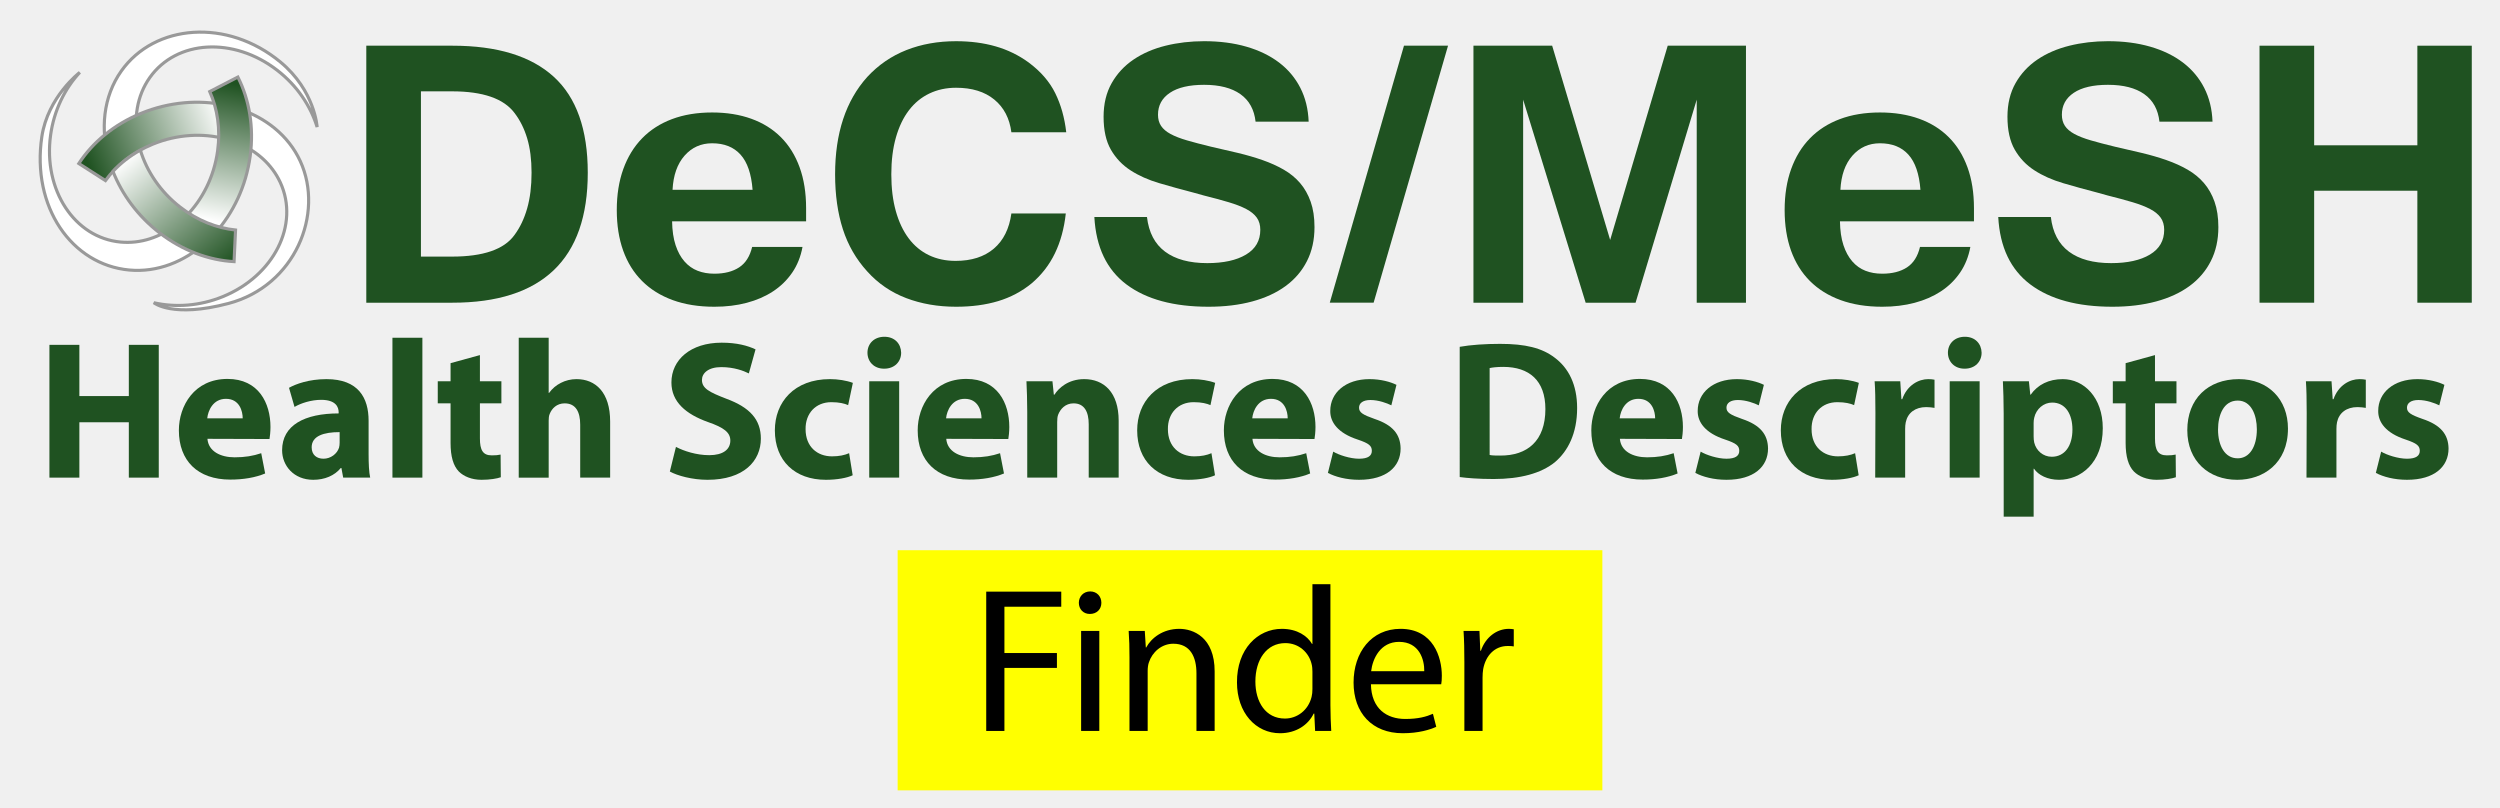
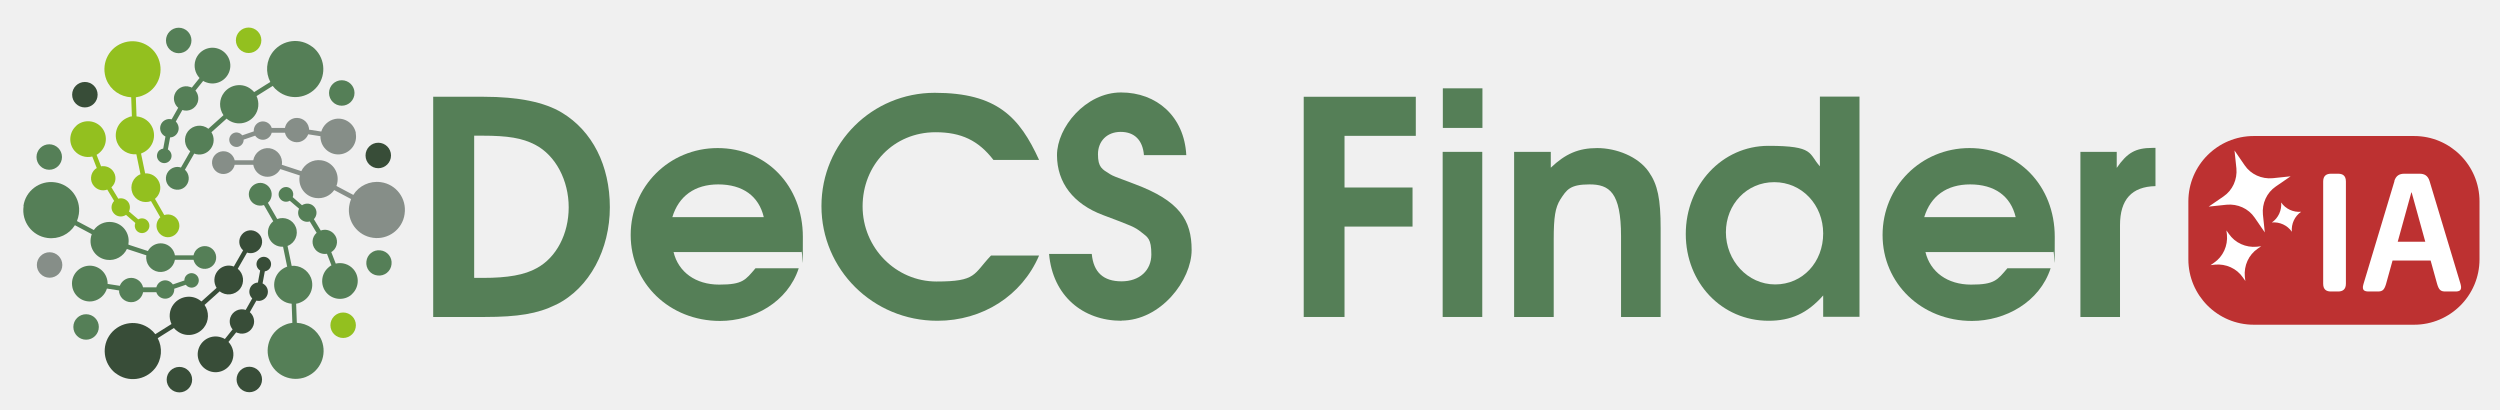
- <svg xmlns="http://www.w3.org/2000/svg" version="1.1" id="Camada_1" x="0px" y="0px" width="774px" height="250px" viewBox="0 0 774 250" enable-background="new 0 0 774 250" xml:space="preserve">
+ <svg xmlns="http://www.w3.org/2000/svg" version="1.1" viewBox="0 0 1452 237.7">
+   <defs>
+     <style>
+       .cls-1 {
+         fill: #868e88;
+       }
+ 
+       .cls-2 {
+         fill: #bd3131;
+       }
+ 
+       .cls-3 {
+         fill: #fff;
+       }
+ 
+       .cls-4 {
+         fill: #557f57;
+       }
+ 
+       .cls-5 {
+         isolation: isolate;
+       }
+ 
+       .cls-6 {
+         fill: #384d38;
+       }
+ 
+       .cls-7 {
+         fill: #93c01f;
+       }
+     </style>
+   </defs>
  <g>
-     <g>
-       <g>
-         <path fill="#1F5221" d="M24.573,106.764v15.859h15.31v-15.859h9.271v41.11h-9.271v-17.14h-15.31v17.14h-9.271v-41.11H24.573     L24.573,106.764z" />
-         <path fill="#1F5221" d="M64.223,135.857c0.305,3.9,4.086,5.729,8.418,5.729c3.172,0,5.732-0.427,8.233-1.276l1.22,6.277     c-3.05,1.281-6.771,1.895-10.796,1.895c-10.125,0-15.92-5.854-15.92-15.248c0-7.563,4.757-15.921,15.065-15.921     c9.638,0,13.297,7.503,13.297,14.886c0,1.586-0.183,2.986-0.304,3.72L64.223,135.857z M75.141,129.518     c0-2.197-0.977-6.041-5.185-6.041c-3.965,0-5.551,3.599-5.795,6.041H75.141z" />
-         <path fill="#1F5221" d="M114.118,140.678c0,2.807,0.123,5.551,0.488,7.196h-8.356l-0.549-2.987h-0.183     c-1.952,2.379-5.001,3.659-8.54,3.659c-6.038,0-9.638-4.392-9.638-9.147c0-7.748,6.953-11.403,17.507-11.403v-0.365     c0-1.587-0.854-3.843-5.43-3.843c-3.05,0-6.282,1.036-8.233,2.193l-1.708-5.917c2.072-1.159,6.16-2.685,11.589-2.685     c9.941,0,13.053,5.855,13.053,12.872V140.678L114.118,140.678z M105.152,133.785c-4.88,0-8.661,1.158-8.661,4.695     c0,2.379,1.585,3.537,3.659,3.537c2.257,0,4.209-1.523,4.818-3.414c0.123-0.487,0.184-1.037,0.184-1.586V133.785L105.152,133.785     z" />
-         <path fill="#1F5221" d="M121.5,104.566h9.271v43.308H121.5V104.566z" />
-         <path fill="#1F5221" d="M148.582,109.936v8.112h6.649v6.83h-6.649v10.858c0,3.6,0.915,5.246,3.66,5.246     c1.282,0,1.891-0.063,2.745-0.246l0.062,7.017c-1.159,0.429-3.416,0.793-5.978,0.793c-2.988,0-5.49-1.036-7.015-2.563     c-1.708-1.771-2.562-4.635-2.562-8.844v-12.262h-3.964v-6.832h3.964v-5.611L148.582,109.936z" />
-         <path fill="#1F5221" d="M160.599,104.566h9.271v17.079h0.122c0.976-1.341,2.196-2.378,3.66-3.11     c1.401-0.732,3.109-1.159,4.816-1.159c5.917,0,10.433,4.087,10.433,13.116v17.383h-9.271v-16.407     c0-3.903-1.342-6.588-4.816-6.588c-2.44,0-3.967,1.586-4.638,3.295c-0.244,0.55-0.305,1.341-0.305,2.013v17.688H160.6     L160.599,104.566L160.599,104.566z" />
-         <path fill="#1F5221" d="M209.275,138.359c2.438,1.281,6.343,2.563,10.308,2.563c4.27,0,6.527-1.77,6.527-4.514     c0-2.501-1.952-4.024-6.895-5.733c-6.831-2.438-11.344-6.221-11.344-12.261c0-7.014,5.917-12.32,15.553-12.32     c4.697,0,8.051,0.915,10.491,2.074l-2.074,7.442c-1.585-0.792-4.574-1.952-8.539-1.952c-4.023,0-5.978,1.891-5.978,3.964     c0,2.624,2.257,3.782,7.624,5.856c7.258,2.686,10.614,6.465,10.614,12.322c0,6.892-5.246,12.748-16.53,12.748     c-4.696,0-9.332-1.28-11.65-2.563L209.275,138.359z" />
-         <path fill="#1F5221" d="M263.989,147.143c-1.647,0.793-4.758,1.403-8.296,1.403c-9.638,0-15.797-5.916-15.797-15.31     c0-8.724,5.977-15.861,17.077-15.861c2.438,0,5.123,0.427,7.074,1.159l-1.464,6.893c-1.098-0.488-2.745-0.915-5.184-0.915     c-4.881,0-8.055,3.478-7.992,8.357c0,5.488,3.661,8.417,8.173,8.417c2.196,0,3.904-0.365,5.307-0.978L263.989,147.143z" />
-         <path fill="#1F5221" d="M273.688,114.145c-3.109,0-5.122-2.196-5.122-4.941c0-2.805,2.072-4.94,5.244-4.94     c3.174,0,5.124,2.135,5.187,4.94c0,2.746-2.013,4.941-5.246,4.941H273.688z M269.113,147.874v-29.827h9.271v29.827H269.113z" />
-         <path fill="#1F5221" d="M292.962,135.857c0.304,3.9,4.086,5.729,8.417,5.729c3.172,0,5.734-0.427,8.234-1.276l1.22,6.277     c-3.049,1.281-6.77,1.895-10.795,1.895c-10.125,0-15.92-5.854-15.92-15.248c0-7.563,4.757-15.921,15.064-15.921     c9.639,0,13.298,7.503,13.298,14.886c0,1.586-0.188,2.986-0.309,3.72L292.962,135.857z M303.88,129.518     c0-2.197-0.976-6.041-5.184-6.041c-3.965,0-5.55,3.599-5.795,6.041H303.88z" />
-         <path fill="#1F5221" d="M318.033,127.563c0-3.721-0.122-6.832-0.244-9.515h8.051l0.426,4.146h0.188     c1.22-1.952,4.209-4.818,9.209-4.818c6.1,0,10.675,4.087,10.675,12.872v17.627h-9.271v-16.527c0-3.845-1.344-6.468-4.694-6.468     c-2.563,0-4.087,1.771-4.757,3.478c-0.245,0.608-0.31,1.467-0.31,2.317v17.2h-9.271L318.033,127.563L318.033,127.563z" />
-         <path fill="#1F5221" d="M376.164,147.143c-1.647,0.793-4.758,1.403-8.296,1.403c-9.636,0-15.797-5.916-15.797-15.31     c0-8.724,5.978-15.861,17.079-15.861c2.438,0,5.123,0.427,7.07,1.159l-1.464,6.893c-1.098-0.488-2.745-0.915-5.184-0.915     c-4.88,0-8.053,3.478-7.991,8.357c0,5.488,3.661,8.417,8.173,8.417c2.196,0,3.904-0.365,5.311-0.978L376.164,147.143z" />
-         <path fill="#1F5221" d="M387.755,135.857c0.304,3.9,4.086,5.729,8.417,5.729c3.171,0,5.733-0.427,8.233-1.276l1.22,6.277     c-3.048,1.281-6.771,1.895-10.794,1.895c-10.126,0-15.921-5.854-15.921-15.248c0-7.563,4.757-15.921,15.063-15.921     c9.642,0,13.301,7.503,13.301,14.886c0,1.586-0.187,2.986-0.308,3.72L387.755,135.857z M398.673,129.518     c0-2.197-0.977-6.041-5.186-6.041c-3.964,0-5.55,3.599-5.795,6.041H398.673z" />
-         <path fill="#1F5221" d="M412.764,139.824c1.708,1.035,5.247,2.195,7.991,2.195c2.808,0,3.965-0.916,3.965-2.438     c0-1.587-0.916-2.317-4.331-3.478c-6.221-2.018-8.601-5.434-8.54-8.905c0-5.613,4.763-9.821,12.144-9.821     c3.477,0,6.522,0.854,8.354,1.77l-1.587,6.343c-1.341-0.672-3.964-1.646-6.465-1.646c-2.257,0-3.537,0.914-3.537,2.379     s1.159,2.193,4.818,3.479c5.671,1.891,7.987,4.817,8.052,9.146c0,5.609-4.332,9.696-12.87,9.696c-3.903,0-7.38-0.915-9.638-2.136     L412.764,139.824z" />
-         <path fill="#1F5221" d="M451.925,107.374c3.416-0.61,7.868-0.914,12.504-0.914c7.868,0,12.992,1.28,16.896,4.27     c4.271,3.172,6.954,8.295,6.954,15.616c0,7.867-2.867,13.297-6.771,16.649c-4.331,3.599-10.979,5.308-19.029,5.308     c-4.815,0-8.297-0.305-10.553-0.609L451.925,107.374L451.925,107.374z M461.195,140.859c0.792,0.185,2.136,0.185,3.229,0.185     c8.479,0.062,14.029-4.573,14.029-14.396c0-8.848-5.002-13.057-13.054-13.057c-2.018,0-3.416,0.184-4.209,0.366L461.195,140.859     L461.195,140.859z" />
-         <path fill="#1F5221" d="M501.516,135.857c0.31,3.9,4.088,5.729,8.418,5.729c3.176,0,5.732-0.427,8.233-1.276l1.22,6.277     c-3.05,1.281-6.771,1.895-10.796,1.895c-10.126,0-15.92-5.854-15.92-15.248c0-7.563,4.759-15.921,15.066-15.921     c9.637,0,13.296,7.503,13.296,14.886c0,1.586-0.187,2.986-0.309,3.72L501.516,135.857z M512.434,129.518     c0-2.197-0.976-6.041-5.185-6.041c-3.964,0-5.55,3.599-5.795,6.041H512.434z" />
-         <path fill="#1F5221" d="M526.524,139.824c1.706,1.035,5.241,2.195,7.986,2.195c2.811,0,3.964-0.916,3.964-2.438     c0-1.587-0.91-2.317-4.326-3.478c-6.226-2.018-8.604-5.434-8.539-8.905c0-5.613,4.757-9.821,12.138-9.821     c3.477,0,6.526,0.854,8.354,1.77l-1.585,6.343c-1.341-0.672-3.964-1.646-6.465-1.646c-2.258,0-3.538,0.914-3.538,2.379     s1.159,2.193,4.818,3.479c5.672,1.891,7.99,4.817,8.053,9.146c0,5.609-4.333,9.696-12.87,9.696c-3.899,0-7.381-0.915-9.638-2.136     L526.524,139.824z" />
-         <path fill="#1F5221" d="M575.443,147.143c-1.647,0.793-4.763,1.403-8.295,1.403c-9.644,0-15.804-5.916-15.804-15.31     c0-8.724,5.979-15.861,17.079-15.861c2.439,0,5.123,0.427,7.075,1.159l-1.463,6.893c-1.101-0.488-2.747-0.915-5.188-0.915     c-4.879,0-8.052,3.478-7.985,8.357c0,5.488,3.655,8.417,8.173,8.417c2.191,0,3.9-0.365,5.306-0.978L575.443,147.143z" />
-         <path fill="#1F5221" d="M580.629,127.869c0-4.393-0.061-7.26-0.243-9.822h7.934l0.361,5.551h0.245     c1.524-4.393,5.123-6.222,8.056-6.222c0.853,0,1.277,0.062,1.947,0.183v8.723c-0.793-0.121-1.521-0.244-2.562-0.244     c-3.416,0-5.733,1.771-6.345,4.696c-0.122,0.608-0.188,1.281-0.188,2.074v15.063h-9.271L580.629,127.869z" />
-         <path fill="#1F5221" d="M608.199,114.145c-3.109,0-5.123-2.196-5.123-4.941c0-2.805,2.074-4.94,5.246-4.94     s5.123,2.135,5.184,4.94c0,2.746-2.012,4.941-5.244,4.941H608.199z M603.626,147.874v-29.827h9.271v29.827H603.626z" />
-         <path fill="#1F5221" d="M620.339,128.051c0-3.904-0.124-7.197-0.245-10.002h8.053l0.431,4.146h0.122     c2.191-3.11,5.606-4.818,9.938-4.818c6.525,0,12.381,5.673,12.381,15.189c0,10.854-6.892,15.979-13.539,15.979     c-3.601,0-6.401-1.464-7.742-3.415h-0.122v14.821h-9.271L620.339,128.051L620.339,128.051z M629.61,135.064     c0,0.729,0.061,1.344,0.183,1.951c0.61,2.502,2.745,4.395,5.429,4.395c4.025,0,6.404-3.355,6.404-8.418     c0-4.758-2.135-8.358-6.282-8.358c-2.624,0-4.938,1.954-5.55,4.699c-0.122,0.487-0.184,1.099-0.184,1.646V135.064L629.61,135.064     z" />
-         <path fill="#1F5221" d="M667.184,109.936v8.112h6.648v6.83h-6.648v10.858c0,3.6,0.915,5.246,3.659,5.246     c1.281,0,1.896-0.063,2.745-0.246l0.063,7.017c-1.16,0.429-3.416,0.793-5.979,0.793c-2.989,0-5.49-1.036-7.015-2.563     c-1.708-1.771-2.563-4.635-2.563-8.844v-12.262h-3.966v-6.832h3.966v-5.611L667.184,109.936z" />
-         <path fill="#1F5221" d="M692.62,148.546c-8.722,0-15.433-5.733-15.433-15.37c0-9.639,6.345-15.799,15.979-15.799     c9.09,0,15.188,6.282,15.188,15.311c0,10.856-7.743,15.858-15.677,15.858H692.62L692.62,148.546z M692.802,141.896     c3.661,0,5.919-3.603,5.919-8.967c0-4.395-1.71-8.909-5.919-8.909c-4.391,0-6.098,4.515-6.098,8.967     c0,5.063,2.135,8.902,6.037,8.902h0.061V141.896L692.802,141.896z" />
-         <path fill="#1F5221" d="M714.152,127.869c0-4.393-0.063-7.26-0.243-9.822h7.929l0.366,5.551h0.244     c1.521-4.393,5.124-6.222,8.051-6.222c0.854,0,1.282,0.062,1.952,0.183v8.723c-0.793-0.121-1.525-0.244-2.563-0.244     c-3.413,0-5.729,1.771-6.345,4.696c-0.121,0.608-0.182,1.281-0.182,2.074v15.063h-9.271L714.152,127.869z" />
-         <path fill="#1F5221" d="M737.21,139.824c1.707,1.035,5.246,2.195,7.991,2.195c2.806,0,3.964-0.916,3.964-2.438     c0-1.587-0.916-2.317-4.33-3.478c-6.222-2.018-8.601-5.434-8.54-8.905c0-5.613,4.758-9.821,12.138-9.821     c3.479,0,6.527,0.854,8.356,1.77l-1.586,6.343c-1.342-0.672-3.965-1.646-6.465-1.646c-2.258,0-3.538,0.914-3.538,2.379     s1.159,2.193,4.813,3.479c5.677,1.891,7.99,4.817,8.057,9.146c0,5.609-4.332,9.696-12.869,9.696     c-3.904,0-7.381-0.915-9.639-2.136L737.21,139.824z" />
-       </g>
-       <g>
-         <g>
+     <g id="Camada_1">
+       <g id="Camada_1-2" data-name="Camada_1">
+         <g id="Camada_1-2">
          <g>
-             <path fill="#FFFFFF" stroke="#999999" stroke-width="0.974" d="M54.574,69.598c-5.034,3.873-11.054,5.918-17.235,5.345       C23.056,73.614,13.35,58.807,15.658,41.87c1.046-7.667,4.388-14.437,9.043-19.45c0,0-9.913,7.525-11.755,19.934       C9.727,64.04,22.17,81.941,39.983,83.597c8.699,0.81,17.146-2.551,23.853-8.649L54.574,69.598z" />
-             <path fill="#FFFFFF" stroke="#999999" stroke-width="0.974" d="M86.795,19.187C70.374,5.595,47.899,7.382,37.56,21.979       c-5.614,7.925-6.614,18.155-3.669,27.938l8.884-6.077c-1.481-7.035-0.409-14.163,3.6-19.823       c8.292-11.706,25.969-12.707,39.482-2.239c6.117,4.738,10.308,11.018,12.323,17.555C98.18,39.333,97.529,28.073,86.795,19.187z       " />
-             <path fill="#FFFFFF" stroke="#999999" stroke-width="0.974" d="M92.968,49.902c-3.68-8.006-10.9-13.671-19.636-16.402v10.675       c5.972,2.407,10.838,6.637,13.463,12.344c5.992,13.033-1.979,28.846-17.801,35.313c-7.163,2.93-14.697,3.42-21.365,1.896       c0,0,5.805,4.811,23.141,0.212C91.374,88.473,100.44,66.156,92.968,49.902z" />
-             <linearGradient id="SVGID_1_" gradientUnits="userSpaceOnUse" x1="-92.441" y1="1194.06" x2="-133.834" y2="1210.232" gradientTransform="matrix(1 0 0 1 161.04 -1159.66)">
-               <stop offset="0" style="stop-color:#FFFFFF" />
-               <stop offset="1" style="stop-color:#1F5221" />
-             </linearGradient>
-             <path fill="url(#SVGID_1_)" stroke="#999999" stroke-width="0.974" d="M47.295,44.633c7.558-3.09,15.539-3.484,22.47-1.639       V32.563c-8.167-1.738-17.336-1.046-26.054,2.516c-8.428,3.445-15.048,9.025-19.31,15.543l8.24,5.285       C36.063,51.197,41.058,47.183,47.295,44.633z" />
-             <linearGradient id="SVGID_2_" gradientUnits="userSpaceOnUse" x1="-95.527" y1="1228.169" x2="-87.611" y2="1185.762" gradientTransform="matrix(1 0 0 1 161.04 -1159.66)">
-               <stop offset="0" style="stop-color:#FFFFFF" />
-               <stop offset="1" style="stop-color:#1F5221" />
-             </linearGradient>
-             <path fill="url(#SVGID_2_)" stroke="#999999" stroke-width="0.974" d="M73.642,23.856l-8.698,4.493       c2.37,5.321,3.35,11.651,2.438,18.329c-1.102,8.085-4.745,15.188-9.805,20.267l8.993,5.259       c5.604-6.207,9.603-14.506,10.878-23.854C78.678,39.328,77.157,30.805,73.642,23.856z" />
-             <linearGradient id="SVGID_3_" gradientUnits="userSpaceOnUse" x1="-120.495" y1="1207.202" x2="-91.152" y2="1242.818" gradientTransform="matrix(1 0 0 1 161.04 -1159.66)">
-               <stop offset="0" style="stop-color:#FFFFFF" />
-               <stop offset="1" style="stop-color:#1F5221" />
-             </linearGradient>
-             <path fill="url(#SVGID_3_)" stroke="#999999" stroke-width="0.974" d="M55.831,64.17       c-6.161-4.773-10.384-11.106-12.379-17.694c-3.281,1.814-6.125,4.06-8.47,6.591c2.785,7.09,7.652,13.781,14.368,18.982       C56.548,77.625,64.689,80.57,72.465,81l0.459-9.78C67.132,70.613,61.16,68.297,55.831,64.17z" />
+             <g>
+               <path class="cls-1" d="M235,124.2c1.3-8.9-4.9-17.2-13.8-18.4-6.5-.9-12.7,2.1-16,7.4l-9.8-5.2c.3-.8.5-1.6.6-2.4.9-6.1-3.3-11.7-9.4-12.5-4.9-.7-9.6,2-11.6,6.3l-11.3-3.7h0c.7-4.7-2.5-8.9-7.1-9.6-4.5-.6-8.7,2.5-9.5,7h-10.8c-.6-2.6-2.7-4.8-5.6-5.2-3.6-.5-7,2-7.5,5.6s2,7,5.6,7.5c3.5.5,6.8-1.8,7.5-5.3h10.8c.6,3.5,3.4,6.4,7.1,6.9,3.6.5,7-1.4,8.6-4.4l11.3,3.7c0,.2,0,.4-.1.6-.9,6.1,3.3,11.7,9.4,12.5,4.3.6,8.4-1.3,10.7-4.6l9.8,5.2c-.5,1.3-.9,2.7-1.1,4.1-1.3,8.9,4.9,17.2,13.8,18.4,8.9,1.3,17.2-4.9,18.4-13.8h0Z" />
+               <path class="cls-1" d="M206.7,77.3c-1.1-5.6-6.5-9.3-12.1-8.2-3.9.8-6.9,3.7-8,7.3l-7.1-1.1c0-.4,0-.7-.1-1.1-.7-3.8-4.4-6.3-8.3-5.6-2.9.6-5.1,2.9-5.6,5.7h-7.7c-.7-2.5-3.4-4.2-6.1-3.7-2.7.5-4.5,3-4.3,5.7l-6.7,2.3c-.9-1.2-2.5-1.9-4.1-1.6-2.3.4-3.8,2.7-3.4,4.9.4,2.3,2.7,3.8,4.9,3.4,2-.4,3.5-2.2,3.4-4.2l6.7-2.3c1.2,1.7,3.3,2.7,5.4,2.3,2.1-.4,3.7-2,4.2-4h7.7c.8,3.6,4.4,6.1,8.2,5.4,2.5-.5,4.5-2.3,5.3-4.5l7.1,1.1c0,.7,0,1.5.2,2.2,1.1,5.6,6.5,9.3,12.1,8.2,5.6-1.1,9.3-6.5,8.2-12.1h.1Z" />
+             </g>
+             <g>
+               <path class="cls-4" d="M177.7,218.9c8.4-3.3,12.4-12.8,9.1-21.2-2.5-6.1-8.2-9.9-14.4-10.2l-.4-11.1c.8-.1,1.6-.3,2.4-.7,5.7-2.3,8.4-8.7,6.2-14.4-1.9-4.6-6.5-7.3-11.2-6.9l-2.4-11.6h.1c4.3-1.7,6.4-6.6,4.7-10.9-1.7-4.3-6.5-6.3-10.8-4.7l-5.4-9.4c2-1.8,2.8-4.8,1.7-7.4-1.4-3.4-5.2-5.1-8.6-3.7-3.4,1.4-5.1,5.2-3.7,8.6,1.3,3.3,5,4.9,8.3,3.8l5.4,9.4c-2.8,2.3-3.9,6.1-2.5,9.6,1.4,3.4,4.7,5.4,8.2,5.2l2.4,11.6c-.2,0-.4.1-.6.2-5.7,2.3-8.4,8.7-6.2,14.4,1.6,4,5.3,6.6,9.4,6.9l.4,11.1c-1.4.2-2.8.5-4.1,1.1-8.4,3.3-12.4,12.8-9.1,21.2,3.3,8.4,12.8,12.4,21.2,9.1h0Z" />
+               <path class="cls-4" d="M204.2,171c4.3-3.7,4.8-10.3,1.1-14.6-2.6-3-6.6-4.2-10.3-3.3l-2.6-6.7c.3-.2.6-.4.9-.6,2.9-2.5,3.3-7,.7-9.9-2-2.3-5.1-3-7.7-2l-4-6.6c1.9-2,2.1-5.1.2-7.2-1.8-2.1-4.8-2.4-7.1-.9l-5.4-4.7c.6-1.4.4-3.1-.7-4.4-1.5-1.8-4.2-2-6-.4-1.8,1.5-2,4.2-.4,6,1.4,1.6,3.6,1.9,5.4.9l5.4,4.6c-.9,1.9-.7,4.2.7,5.8s3.6,2.2,5.5,1.6l4,6.6c-2.9,2.6-3.2,6.9-.6,9.9,1.7,1.9,4.2,2.7,6.6,2.3l2.6,6.7c-.6.3-1.3.8-1.8,1.3-4.3,3.7-4.8,10.3-1.1,14.6s10.3,4.8,14.6,1.1h0Z" />
+             </g>
+             <g>
+               <path class="cls-6" d="M67.1,216.7c7.1,5.6,17.3,4.3,22.9-2.7,4.1-5.2,4.5-12.1,1.6-17.6l9.4-5.9c.5.6,1.1,1.2,1.8,1.7,4.8,3.8,11.8,2.9,15.6-1.9,3.1-3.9,3.1-9.3.4-13.2l8.8-7.9h0c3.6,2.9,8.9,2.2,11.8-1.4,2.8-3.6,2.2-8.8-1.3-11.7l5.4-9.4c2.6.9,5.5,0,7.3-2.2,2.3-2.9,1.8-7.1-1.1-9.3-2.9-2.3-7.1-1.8-9.3,1.1-2.2,2.8-1.8,6.8.8,9.1l-5.4,9.4c-3.3-1.3-7.2-.3-9.5,2.7-2.3,2.9-2.3,6.8-.5,9.7l-8.8,7.9c0-.1-.3-.3-.5-.4-4.8-3.8-11.8-2.9-15.6,1.9-2.7,3.4-3,7.9-1.3,11.6l-9.4,5.9c-.8-1.1-1.8-2.1-3-3-7.1-5.6-17.3-4.3-22.9,2.7-5.6,7.1-4.3,17.3,2.7,22.9h.1Z" />
+               <path class="cls-6" d="M121.8,215.6c5.4,1.9,11.3-1,13.2-6.4,1.3-3.8.3-7.8-2.3-10.6l4.5-5.6c.3.2.6.3,1,.4,3.7,1.3,7.7-.7,9-4.4,1-2.8,0-5.9-2.1-7.7l3.8-6.7c2.7.7,5.5-.8,6.4-3.4.9-2.6-.3-5.4-2.8-6.6l1.3-7c1.5-.2,2.9-1.2,3.4-2.8.8-2.2-.4-4.6-2.6-5.4-2.2-.8-4.6.4-5.4,2.6-.7,2,.2,4.1,1.9,5.1l-1.3,7c-2.1.1-4,1.5-4.7,3.6-.7,2-.1,4.2,1.4,5.6l-3.8,6.7c-3.6-1.2-7.6.7-8.9,4.4-.8,2.4-.3,5,1.3,6.9l-4.5,5.6c-.6-.4-1.3-.7-2-.9-5.4-1.9-11.3,1-13.2,6.4-1.9,5.4,1,11.3,6.4,13.2h0Z" />
+             </g>
+             <g>
+               <path class="cls-4" d="M13.7,119.8c-1.3,8.9,4.9,17.2,13.8,18.4,6.5.9,12.7-2.1,16-7.4l9.8,5.2c-.3.8-.5,1.6-.6,2.4-.9,6.1,3.3,11.7,9.4,12.5,4.9.7,9.6-2,11.6-6.3l11.3,3.7h0c-.7,4.7,2.5,8.9,7.1,9.6,4.5.6,8.7-2.5,9.5-7h10.8c.6,2.6,2.7,4.8,5.6,5.2,3.6.5,7-2,7.5-5.6s-2-7-5.6-7.5c-3.5-.5-6.8,1.8-7.5,5.3h-10.8c-.6-3.5-3.4-6.4-7.1-6.9-3.6-.5-7,1.4-8.6,4.4l-11.3-3.7v-.6c.9-6.1-3.3-11.7-9.4-12.5-4.3-.6-8.4,1.3-10.7,4.6l-9.8-5.2c.5-1.3.9-2.7,1.1-4.1,1.3-8.9-4.9-17.2-13.8-18.4-8.9-1.3-17.2,4.9-18.4,13.8h.1Z" />
+               <path class="cls-4" d="M42,166.7c1.1,5.6,6.5,9.3,12.1,8.2,3.9-.8,6.9-3.7,8-7.3l7.1,1.1v1.1c.7,3.8,4.4,6.3,8.3,5.6,2.9-.6,5.1-2.9,5.6-5.7h7.7c.7,2.5,3.4,4.2,6.1,3.7s4.5-3,4.3-5.7l6.7-2.3c.9,1.2,2.5,1.9,4.1,1.6,2.3-.4,3.8-2.7,3.4-4.9-.4-2.3-2.7-3.8-4.9-3.4-2,.4-3.5,2.2-3.4,4.2l-6.7,2.3c-1.2-1.7-3.3-2.7-5.4-2.3s-3.7,2-4.2,4h-7.7c-.8-3.6-4.4-6.1-8.2-5.4-2.5.5-4.5,2.3-5.3,4.5l-7.1-1.1c0-.7,0-1.5-.2-2.2-1.1-5.6-6.5-9.3-12.1-8.2-5.6,1.1-9.3,6.5-8.2,12.1h0Z" />
+             </g>
+             <g>
+               <path class="cls-7" d="M70.9,25.1c-8.4,3.3-12.4,12.8-9.1,21.2,2.5,6.1,8.2,9.9,14.4,10.2l.4,11.1c-.8,0-1.6.3-2.4.7-5.7,2.3-8.4,8.7-6.2,14.4,1.9,4.6,6.5,7.3,11.2,6.9l2.4,11.6h0c-4.3,1.7-6.4,6.6-4.7,10.9,1.7,4.3,6.5,6.3,10.8,4.7l5.4,9.4c-2,1.8-2.8,4.8-1.7,7.4,1.4,3.4,5.2,5.1,8.6,3.7,3.4-1.4,5.1-5.2,3.7-8.6-1.3-3.3-5-4.9-8.3-3.8l-5.4-9.4c2.8-2.3,3.9-6.1,2.5-9.6-1.4-3.4-4.7-5.4-8.2-5.2l-2.4-11.6c.2,0,.4,0,.6-.2,5.7-2.3,8.4-8.7,6.2-14.4-1.6-4-5.3-6.6-9.4-6.9l-.4-11.1c1.4-.2,2.8-.5,4.1-1.1,8.4-3.3,12.4-12.8,9.1-21.2-3.3-8.4-12.8-12.4-21.2-9.1h0Z" />
+               <path class="cls-7" d="M44.4,73c-4.3,3.7-4.8,10.3-1.1,14.6,2.6,3,6.6,4.2,10.3,3.3l2.6,6.7c-.3.2-.6.4-.9.6-2.9,2.5-3.3,7-.7,9.9,2,2.3,5.1,3,7.7,2l4,6.6c-1.9,2-2.1,5.1-.2,7.2,1.8,2.1,4.8,2.4,7.1.9l5.4,4.7c-.6,1.4-.4,3.1.7,4.4,1.5,1.8,4.2,2,6,.4,1.8-1.5,2-4.2.4-6-1.4-1.6-3.6-1.9-5.4-.9l-5.4-4.6c.9-1.9.7-4.2-.7-5.8-1.4-1.6-3.6-2.2-5.5-1.6l-4-6.6c2.9-2.6,3.2-6.9.6-9.9-1.7-1.9-4.2-2.7-6.6-2.3l-2.6-6.7c.6-.3,1.3-.8,1.8-1.3,4.3-3.7,4.8-10.3,1.1-14.6-3.7-4.3-10.3-4.8-14.6-1.1h0Z" />
+             </g>
+             <g>
+               <path class="cls-4" d="M181.5,27.3c-7.1-5.6-17.3-4.3-22.9,2.7-4.1,5.2-4.5,12.1-1.6,17.6l-9.4,5.9c-.5-.6-1.1-1.2-1.8-1.7-4.8-3.8-11.8-2.9-15.6,1.9-3.1,3.9-3.1,9.3-.4,13.2l-8.8,7.9h0c-3.6-2.9-8.9-2.2-11.8,1.4-2.8,3.6-2.2,8.8,1.3,11.7l-5.4,9.4c-2.6-.9-5.5,0-7.3,2.2-2.3,2.9-1.8,7.1,1.1,9.3s7.1,1.8,9.3-1.1c2.2-2.8,1.8-6.8-.8-9.1l5.4-9.4c3.3,1.3,7.2.3,9.5-2.7,2.3-2.9,2.3-6.8.5-9.7l8.8-7.9c.1,0,.3.3.5.4,4.8,3.8,11.8,2.9,15.6-1.9,2.7-3.4,3-7.9,1.3-11.6l9.4-5.9c.8,1.1,1.8,2.1,3,3,7.1,5.6,17.3,4.3,22.9-2.7,5.6-7.1,4.3-17.3-2.7-22.9h0Z" />
+               <path class="cls-4" d="M126.8,28.3c-5.4-1.9-11.3,1-13.2,6.4-1.3,3.8-.3,7.8,2.3,10.6l-4.5,5.6c-.3-.2-.6-.3-1-.4-3.7-1.3-7.7.7-9,4.4-1,2.8,0,5.9,2.1,7.7l-3.8,6.7c-2.7-.7-5.5.8-6.4,3.4s.3,5.4,2.8,6.6l-1.3,7c-1.5.2-2.9,1.2-3.4,2.8-.8,2.2.4,4.6,2.6,5.4s4.6-.4,5.4-2.6c.7-2-.2-4.1-1.9-5.1l1.3-7c2.1,0,4-1.5,4.7-3.6.7-2,0-4.2-1.4-5.6l3.8-6.7c3.6,1.2,7.6-.7,8.9-4.4.8-2.4.3-5-1.3-6.9l4.5-5.6c.6.4,1.3.7,2,.9,5.4,1.9,11.3-1,13.2-6.4s-1-11.3-6.4-13.2h0Z" />
+             </g>
+             <circle class="cls-7" cx="144.4" cy="23.4" r="7.4" />
+             <circle class="cls-6" cx="104.2" cy="220.5" r="7.4" />
+             <path class="cls-4" d="M219.3,160c-4.1-.4-7-4.1-6.5-8.1.4-4.1,4.1-7,8.1-6.5,4.1.4,7,4.1,6.5,8.1-.4,4.1-4.1,7-8.1,6.5Z" />
+             <circle class="cls-4" cx="28.6" cy="91.2" r="7.4" />
+             <circle class="cls-6" cx="144.8" cy="220.4" r="7.4" />
+             <circle class="cls-4" cx="103.8" cy="23.5" r="7.4" />
+             <circle class="cls-4" cx="50" cy="189.9" r="7.4" />
+             <circle class="cls-4" cx="198.5" cy="54" r="7.4" />
+             <circle class="cls-1" cx="28.8" cy="153.9" r="7.4" />
+             <circle class="cls-6" cx="219.7" cy="90.3" r="7.4" />
+             <circle class="cls-6" cx="49.3" cy="55" r="7.4" />
+             <circle class="cls-7" cx="199.3" cy="188.9" r="7.4" />
          </g>
          <g>
-             <path fill="#1F5221" d="M113.404,14.147h26.662c13.877,0,24.33,3.203,31.362,9.607c7.031,6.404,10.546,16.313,10.546,29.724       c0,13.413-3.516,23.473-10.546,30.18c-7.032,6.704-17.485,10.059-31.362,10.059h-26.662V14.147z M130.321,79.444h9.605       c9.7,0,16.151-2.228,19.353-6.683c1.717-2.32,3.028-5.069,3.934-8.25c0.905-3.178,1.357-6.854,1.357-11.033       c0-4.084-0.452-7.634-1.357-10.65c-0.905-3.017-2.217-5.639-3.934-7.867c-3.341-4.456-9.792-6.683-19.353-6.683h-9.605V79.444z       " />
-             <path fill="#1F5221" d="M221.166,94.967c-4.827,0-9.119-0.684-12.878-2.052c-3.759-1.369-6.926-3.343-9.502-5.917       c-2.576-2.576-4.524-5.709-5.847-9.396c-1.323-3.69-1.984-7.879-1.984-12.566c0-4.734,0.673-8.969,2.02-12.705       c1.346-3.734,3.283-6.903,5.813-9.502c2.529-2.599,5.615-4.583,9.259-5.953c3.643-1.368,7.784-2.053,12.426-2.053       c4.5,0,8.55,0.65,12.147,1.949c3.595,1.3,6.648,3.203,9.154,5.708c2.505,2.506,4.431,5.604,5.777,9.293       c1.345,3.688,2.019,7.926,2.019,12.705v4.037h-41.49c0.046,2.877,0.406,5.338,1.08,7.379c0.672,2.043,1.588,3.725,2.75,5.047       c1.159,1.323,2.517,2.287,4.072,2.891s3.282,0.904,5.187,0.904c3.108,0,5.662-0.649,7.657-1.949       c1.994-1.299,3.341-3.411,4.038-6.336h15.593c-0.557,3.018-1.625,5.674-3.202,7.972c-1.579,2.296-3.55,4.224-5.918,5.778       c-2.366,1.556-5.082,2.739-8.144,3.549C228.127,94.563,224.787,94.967,221.166,94.967z M233,58.77       c-0.372-4.918-1.612-8.551-3.725-10.894c-2.111-2.344-5.046-3.516-8.806-3.516c-3.435,0-6.277,1.277-8.527,3.829       c-2.251,2.552-3.493,6.08-3.724,10.58L233,58.77L233,58.77z" />
-             <path fill="#1F5221" d="M296,94.967c-5.616,0-10.767-0.894-15.454-2.68c-4.688-1.783-8.703-4.533-12.043-8.248       c-3.436-3.759-5.952-8.121-7.554-13.087c-1.601-4.966-2.401-10.628-2.401-16.987c0-12.714,3.317-22.763,9.954-30.142       c3.434-3.712,7.471-6.483,12.112-8.317c4.641-1.833,9.77-2.75,15.384-2.75c4.456,0,8.54,0.534,12.253,1.602       c3.712,1.067,7.1,2.714,10.163,4.943c3.759,2.783,6.521,5.964,8.284,9.537c1.763,3.573,2.898,7.611,3.411,12.112h-16.986       c-0.557-4.315-2.32-7.692-5.29-10.128c-2.97-2.438-6.916-3.655-11.835-3.655c-3.017,0-5.768,0.592-8.249,1.775       c-2.483,1.184-4.595,2.914-6.334,5.186c-1.741,2.274-3.087,5.082-4.038,8.423c-0.952,3.342-1.427,7.147-1.427,11.417       c0,4.27,0.464,8.064,1.393,11.382c0.928,3.318,2.25,6.126,3.969,8.423c1.716,2.297,3.804,4.039,6.265,5.221       c2.458,1.185,5.221,1.775,8.284,1.775c4.918,0,8.864-1.264,11.835-3.793c2.969-2.529,4.776-6.162,5.429-10.895h16.847       c-0.511,4.641-1.636,8.76-3.376,12.356c-1.738,3.597-4.143,6.695-7.205,9.293c-3.063,2.507-6.521,4.339-10.373,5.499       C305.165,94.388,300.827,94.967,296,94.967z" />
-             <path fill="#1F5221" d="M374.176,94.967c-10.813,0-19.283-2.296-25.409-6.891c-6.125-4.594-9.443-11.557-9.954-20.885h16.291       c0.557,4.781,2.424,8.354,5.604,10.721c3.179,2.367,7.529,3.551,13.053,3.551c5.059,0,9.063-0.881,12.009-2.646       c2.946-1.762,4.419-4.314,4.419-7.656c0-1.484-0.356-2.738-1.075-3.76c-0.723-1.02-1.812-1.914-3.272-2.68       c-1.462-0.766-3.285-1.473-5.465-2.123c-2.182-0.65-4.758-1.346-7.726-2.089l-2.995-0.835       c-3.761-0.975-7.333-1.961-10.722-2.959s-6.357-2.32-8.909-3.969c-2.554-1.646-4.583-3.781-6.093-6.403       c-1.508-2.622-2.262-6.022-2.262-10.199c0-3.992,0.835-7.46,2.506-10.408c1.671-2.946,3.935-5.384,6.787-7.309       c2.854-1.926,6.161-3.352,9.919-4.282c3.76-0.926,7.729-1.392,11.905-1.392c4.825,0,9.199,0.568,13.122,1.706       c3.922,1.138,7.285,2.773,10.096,4.908c2.809,2.136,4.998,4.746,6.576,7.831c1.578,3.087,2.436,6.579,2.578,10.477h-16.432       c-0.418-3.759-1.983-6.601-4.698-8.527c-2.716-1.924-6.463-2.889-11.242-2.889c-4.595,0-8.122,0.825-10.581,2.472       c-2.461,1.647-3.691,3.91-3.691,6.788c0,1.346,0.313,2.495,0.94,3.445c0.627,0.95,1.601,1.787,2.923,2.505       c1.323,0.721,3.017,1.381,5.083,1.984c2.064,0.603,4.536,1.252,7.414,1.949c2.877,0.649,5.674,1.3,8.389,1.948       c2.714,0.649,5.27,1.393,7.657,2.228c2.393,0.836,4.57,1.822,6.545,2.959c1.973,1.138,3.654,2.519,5.047,4.143       c1.393,1.625,2.48,3.55,3.271,5.777c0.787,2.228,1.184,4.851,1.184,7.866c0,3.944-0.775,7.45-2.332,10.511       c-1.555,3.064-3.76,5.64-6.611,7.728c-2.854,2.089-6.303,3.679-10.34,4.77C383.643,94.422,379.141,94.967,374.176,94.967z" />
-             <path fill="#1F5221" d="M448.313,14.147l-23.041,79.569h-13.574l22.973-79.569H448.313z" />
-             <path fill="#1F5221" d="M540.551,93.717h-15.246V30.855l-18.934,62.862h-15.453l-19.354-62.862v62.862H456.18v-79.57h24.367       l17.959,60.146l17.82-60.146h24.227v79.569L540.551,93.717L540.551,93.717z" />
-             <path fill="#1F5221" d="M582.736,94.967c-4.828,0-9.119-0.684-12.879-2.052c-3.76-1.369-6.93-3.343-9.506-5.917       c-2.572-2.576-4.521-5.709-5.846-9.396c-1.32-3.69-1.98-7.879-1.98-12.566c0-4.734,0.672-8.969,2.018-12.705       c1.346-3.734,3.283-6.903,5.813-9.502c2.53-2.599,5.615-4.583,9.26-5.953c3.645-1.368,7.783-2.053,12.428-2.053       c4.502,0,8.549,0.65,12.146,1.949c3.596,1.3,6.648,3.203,9.152,5.708c2.508,2.506,4.432,5.604,5.779,9.293       c1.348,3.688,2.018,7.926,2.018,12.705v4.037H569.65c0.047,2.877,0.402,5.338,1.078,7.379c0.672,2.043,1.59,3.725,2.75,5.047       c1.158,1.323,2.518,2.287,4.07,2.891c1.555,0.604,3.281,0.904,5.188,0.904c3.107,0,5.66-0.649,7.658-1.949       c1.992-1.299,3.342-3.411,4.035-6.336h15.596c-0.561,3.018-1.625,5.674-3.203,7.972c-1.578,2.296-3.549,4.224-5.916,5.778       c-2.367,1.556-5.082,2.739-8.146,3.549C589.697,94.563,586.355,94.967,582.736,94.967z M594.57,58.77       c-0.373-4.918-1.611-8.551-3.727-10.894c-2.109-2.344-5.047-3.516-8.807-3.516c-3.436,0-6.275,1.277-8.525,3.829       c-2.252,2.552-3.494,6.08-3.725,10.58L594.57,58.77L594.57,58.77z" />
-             <path fill="#1F5221" d="M654.021,94.967c-10.816,0-19.285-2.296-25.41-6.891c-6.127-4.594-9.445-11.557-9.955-20.885h16.289       c0.557,4.781,2.426,8.354,5.604,10.721c3.18,2.367,7.531,3.551,13.053,3.551c5.059,0,9.063-0.881,12.01-2.646       c2.945-1.762,4.422-4.314,4.422-7.656c0-1.484-0.361-2.738-1.08-3.76c-0.719-1.02-1.811-1.914-3.271-2.68       c-1.461-0.766-3.281-1.473-5.465-2.123c-2.182-0.65-4.758-1.346-7.727-2.089l-2.996-0.835       c-3.758-0.975-7.332-1.961-10.723-2.959c-3.389-0.998-6.355-2.32-8.906-3.969c-2.555-1.646-4.584-3.781-6.096-6.403       c-1.506-2.622-2.262-6.022-2.262-10.199c0-3.992,0.836-7.46,2.506-10.408c1.67-2.946,3.938-5.384,6.787-7.309       c2.855-1.926,6.162-3.352,9.92-4.282c3.76-0.926,7.729-1.392,11.904-1.392c4.828,0,9.201,0.568,13.123,1.706       c3.92,1.138,7.283,2.773,10.094,4.908c2.807,2.136,5,4.746,6.578,7.831c1.576,3.087,2.436,6.579,2.576,10.477h-16.432       c-0.416-3.759-1.98-6.601-4.697-8.527c-2.715-1.924-6.463-2.889-11.242-2.889c-4.594,0-8.121,0.825-10.58,2.472       c-2.461,1.647-3.689,3.91-3.689,6.788c0,1.346,0.313,2.495,0.938,3.445c0.627,0.95,1.602,1.787,2.926,2.505       c1.32,0.721,3.018,1.381,5.08,1.984c2.064,0.603,4.537,1.252,7.416,1.949c2.875,0.649,5.672,1.3,8.389,1.948       c2.715,0.649,5.266,1.393,7.654,2.228c2.392,0.836,4.572,1.822,6.545,2.959c1.975,1.138,3.654,2.519,5.047,4.143       c1.395,1.625,2.484,3.55,3.273,5.777c0.785,2.228,1.182,4.851,1.182,7.866c0,3.944-0.773,7.45-2.332,10.511       c-1.555,3.064-3.756,5.64-6.609,7.728c-2.854,2.089-6.303,3.679-10.339,4.77C663.488,94.422,658.984,94.967,654.021,94.967z" />
-             <path fill="#1F5221" d="M765.262,93.717h-16.848V59.049h-31.951v34.668h-16.916v-79.57h16.916v30.839h31.951V14.147h16.848       V93.717z" />
+             <path class="cls-4" d="M322.8,177c-10.4,5.2-22,7.1-41.4,7.1h-29.8V56.2h29.3c20.1,0,35.3,3.1,45.4,9.2,17.8,10.7,27.9,30.8,27.9,55s-11.6,46.9-31.3,56.6h-.1ZM310.7,84c-7.4-3.8-15.6-5.2-30.6-5.2h-4.7v82.6h5.2c14.2,0,24.1-1.7,31.2-5.7,11.4-6.2,18.5-19.9,18.5-35.3s-7.4-30.1-19.6-36.4Z" />
+             <path class="cls-4" d="M465.5,146.4h-74.3c2.8,11.6,12.8,18.9,26.5,18.9s15.2-2.6,21.1-9.5h25.1c-6.4,19.7-26.3,30.6-45.7,30.6-29.3,0-51.9-21.8-51.9-49.9s22.3-50.5,50.5-50.5,49.5,21.8,49.5,51.6-.2,5.5-.9,8.8h0ZM417.2,107.1c-13.7,0-23,6.8-26.7,19h53.1c-2.9-12.3-12.3-19-26.5-19h.1Z" />
+             <path class="cls-4" d="M544.4,186.3c-37.4,0-67.3-29.8-67.3-66.6s29.6-65.8,65.8-65.8,49.3,14.2,60.6,39h-26.5c-8.7-11.3-18.7-16.1-33.6-16.1-24.4,0-42.4,19-42.4,43.1s19.4,43.6,42.9,43.6,21.3-4.2,31.7-15.1h27.9c-10,23.4-32.9,37.9-59,37.9h-.1Z" />
+             <path class="cls-4" d="M651.4,186.3c-22.5,0-40-14.5-42.1-38.8h24.8c1,10.7,6.8,15.9,17.3,15.9s17.3-6.4,17.3-15.6-2.1-10-5.9-13-5.2-3.5-22.2-9.9c-17.1-6.4-26.7-18.7-26.7-34.8s16.6-36.4,37.2-36.4,36.7,13.8,37.9,36.4h-24.6c-.7-8.7-5.5-13.5-13.5-13.5s-13.2,5.4-13.2,13,2.4,8.7,7.1,11.6c1.7,1,2.1,1.2,14.2,5.7,26,9.7,33.1,20.9,33.1,38.3s-17.8,41-40.9,41h.2Z" />
+             <path class="cls-4" d="M780.9,78.8v30.1h39.5v22.7h-39.5v52.5h-23.7V56.2h65.1v22.7h-41.4,0Z" />
+             <path class="cls-4" d="M837.9,184.1v-95.9h23v95.9h-23ZM838,74.3v-23h23v23h-23Z" />
+             <path class="cls-4" d="M941.5,184.1v-46.9c0-25.6-6.9-30.1-18.3-30.1s-13.3,3.1-17,8.8c-2.9,4.7-3.8,10.2-3.8,23v45.2h-23v-95.9h21.3v9.2c8.5-8.1,16.1-11.4,27-11.4s23.7,4.8,29.9,13.8c5.2,7.4,6.9,15.8,6.9,32.9v51.4h-23Z" />
+             <path class="cls-4" d="M1058.9,184.1v-12.5c-9.2,10.4-18.7,14.7-31.7,14.7-27.2,0-48.1-22-48.1-50.4s21.1-51.2,48-51.2,23.2,4.5,29.9,11.9v-40.5h23v127.9h-21.1ZM1030.4,105.8c-15.8,0-28,12.8-28,29.1s12.5,30.3,28.6,30.3,27.9-13,27.9-29.6-12.3-29.8-28.4-29.8h0Z" />
+             <path class="cls-4" d="M1192.6,146.4h-74.3c2.8,11.6,12.8,18.9,26.5,18.9s15.2-2.6,21.1-9.5h25.1c-6.4,19.7-26.3,30.6-45.7,30.6-29.3,0-51.9-21.8-51.9-49.9s22.3-50.5,50.5-50.5,49.5,21.8,49.5,51.6-.2,5.5-.9,8.8h.1ZM1144.3,107.1c-13.7,0-23,6.8-26.7,19h53.1c-2.9-12.3-12.3-19-26.5-19h0Z" />
+             <path class="cls-4" d="M1231.3,130.8v53.3h-23v-95.9h21.1v9.3c6.1-8.8,10.9-11.6,20.8-11.6h1.7v22.2c-13.8.3-20.6,7.8-20.6,22.7Z" />
+           </g>
+           <rect class="cls-2" x="1271" y="79" width="169.1" height="109.6" rx="38" ry="38" />
+           <g class="cls-5">
+             <g class="cls-5">
+               <path class="cls-3" d="M1349.3,105.4c0-3.4,2-4.5,4.5-4.5h4.2c2.5,0,4.5,1,4.5,4.5v59.4c0,3.4-2,4.5-4.5,4.5h-4.2c-2.5,0-4.5-1-4.5-4.5v-59.4Z" />
+               <path class="cls-3" d="M1390.6,105.2c1-3.3,3.1-4.3,5.8-4.3h8.9c2.7,0,4.8,1,5.8,4.3l18,59.8c1.1,3.9-.9,4.3-3.1,4.3h-5.8c-2.7,0-3.7-1-4.7-4.3l-3.8-13.7h-22.1l-3.8,13.7c-1,3.3-2,4.3-4.7,4.3h-5.2c-2.3,0-4.4-.4-3.2-4.3l18-59.8ZM1408.6,140.4l-7.9-28.6h-.2l-7.9,28.6h16Z" />
+             </g>
+           </g>
+           <g>
+             <path class="cls-3" d="M1320,103.5l10.4-1.1-8.6,5.9c-5.3,3.6-8.1,9.9-7.5,16.3l1.1,10.4-5.9-8.6c-3.6-5.3-9.9-8.1-16.3-7.5l-10.4,1.1,8.6-5.9c5.3-3.6,8.1-9.9,7.5-16.3l-1.1-10.4,5.9,8.6c3.6,5.3,9.9,8.1,16.3,7.5Z" />
+             <path class="cls-3" d="M1310.8,143.3l2.5-.3-2,1.4c-5.3,3.6-8.1,9.9-7.5,16.3l.3,2.5-1.4-2c-3.6-5.3-9.9-8.1-16.3-7.5l-2.5.3,2-1.4c5.3-3.6,8.1-9.9,7.5-16.3l-.3-2.5,1.4,2c3.6,5.3,9.9,8.1,16.3,7.5Z" />
+             <path class="cls-3" d="M1336.5,123h0c-3.8,2.6-5.8,7.1-5.4,11.6h0c-2.6-3.8-7.1-5.8-11.6-5.4h0c3.8-2.6,5.8-7.1,5.4-11.6h0c2.6,3.8,7.1,5.8,11.6,5.4h0Z" />
          </g>
        </g>
      </g>
    </g>
-     <rect x="277.907" y="170.346" fill="#FFFF00" width="218.186" height="74.347" />
-     <g>
-       <path d="M305.337,183.171h23.23v4.672h-17.599v14.335h16.255v4.607h-16.255v19.519h-5.632V183.171z" />
-       <path d="M340.985,186.627c0,1.92-1.344,3.455-3.584,3.455c-2.048,0-3.392-1.535-3.392-3.455s1.408-3.521,3.52-3.521    C339.577,183.106,340.985,184.643,340.985,186.627z M334.714,226.304V195.33h5.632v30.974H334.714z" />
-       <path d="M349.689,203.713c0-3.264-0.064-5.823-0.256-8.383h4.991l0.32,5.119h0.128c1.536-2.88,5.12-5.759,10.239-5.759    c4.288,0,10.943,2.56,10.943,13.183v18.431h-5.632v-17.854c0-4.992-1.855-9.151-7.167-9.151c-3.648,0-6.528,2.624-7.552,5.76    c-0.256,0.703-0.384,1.663-0.384,2.623v18.623h-5.632V203.713z" />
-       <path d="M411.896,180.867v37.438c0,2.751,0.128,5.887,0.256,7.999h-4.992l-0.256-5.376h-0.191    c-1.664,3.456-5.376,6.08-10.432,6.08c-7.487,0-13.312-6.336-13.312-15.743c-0.063-10.303,6.4-16.574,13.888-16.574    c4.8,0,7.936,2.239,9.344,4.671h0.127v-18.494H411.896z M406.327,207.938c0-0.704-0.063-1.664-0.256-2.368    c-0.832-3.52-3.903-6.464-8.127-6.464c-5.824,0-9.279,5.12-9.279,11.903c0,6.271,3.136,11.455,9.151,11.455    c3.776,0,7.231-2.56,8.255-6.72c0.192-0.768,0.256-1.535,0.256-2.432V207.938z" />
-       <path d="M424.44,211.841c0.129,7.615,4.928,10.751,10.623,10.751c4.032,0,6.527-0.704,8.576-1.6l1.023,4.031    c-1.984,0.896-5.439,1.984-10.367,1.984c-9.535,0-15.23-6.336-15.23-15.679c0-9.344,5.504-16.639,14.527-16.639    c10.174,0,12.799,8.831,12.799,14.526c0,1.152-0.064,1.984-0.192,2.624H424.44z M440.952,207.809    c0.063-3.52-1.473-9.087-7.809-9.087c-5.76,0-8.191,5.184-8.639,9.087H440.952z" />
-       <path d="M453.368,204.993c0-3.647-0.064-6.783-0.256-9.663h4.928l0.256,6.144h0.192c1.407-4.16,4.863-6.783,8.64-6.783    c0.576,0,1.023,0.063,1.535,0.128v5.312c-0.576-0.128-1.152-0.128-1.92-0.128c-3.967,0-6.783,2.943-7.551,7.167    c-0.129,0.769-0.192,1.729-0.192,2.624v16.511h-5.632V204.993z" />
-     </g>
  </g>
</svg>
